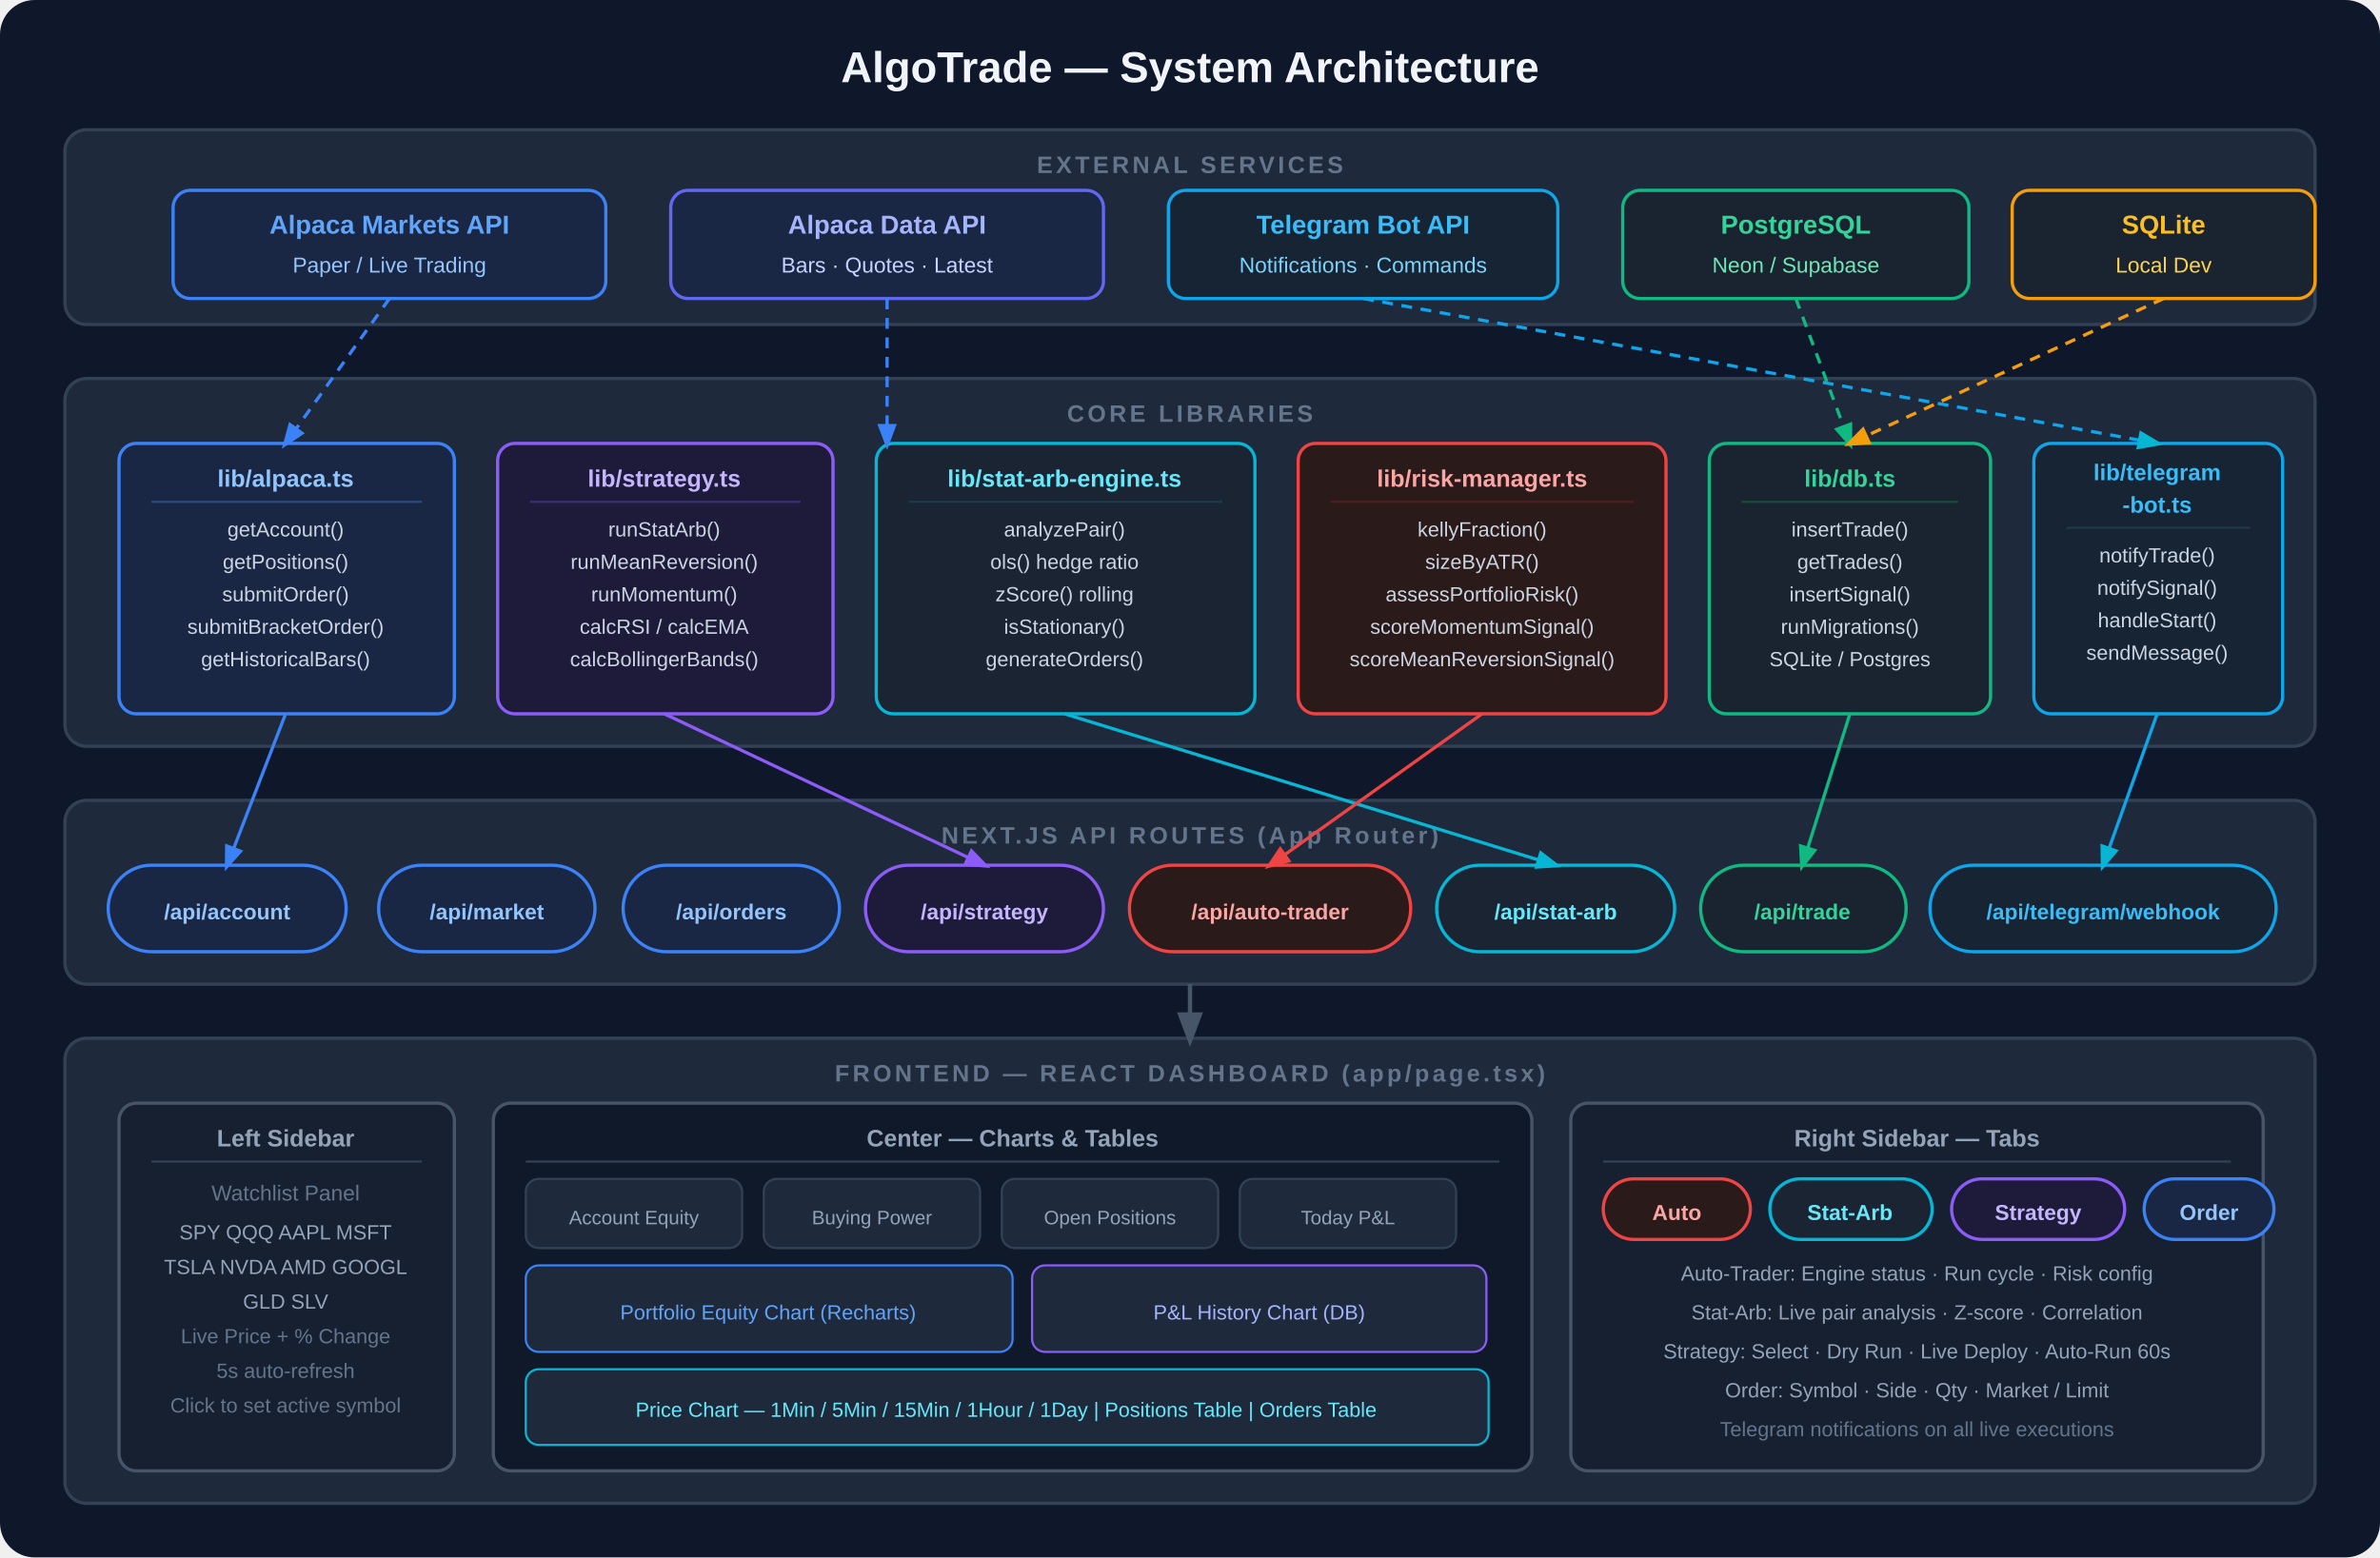
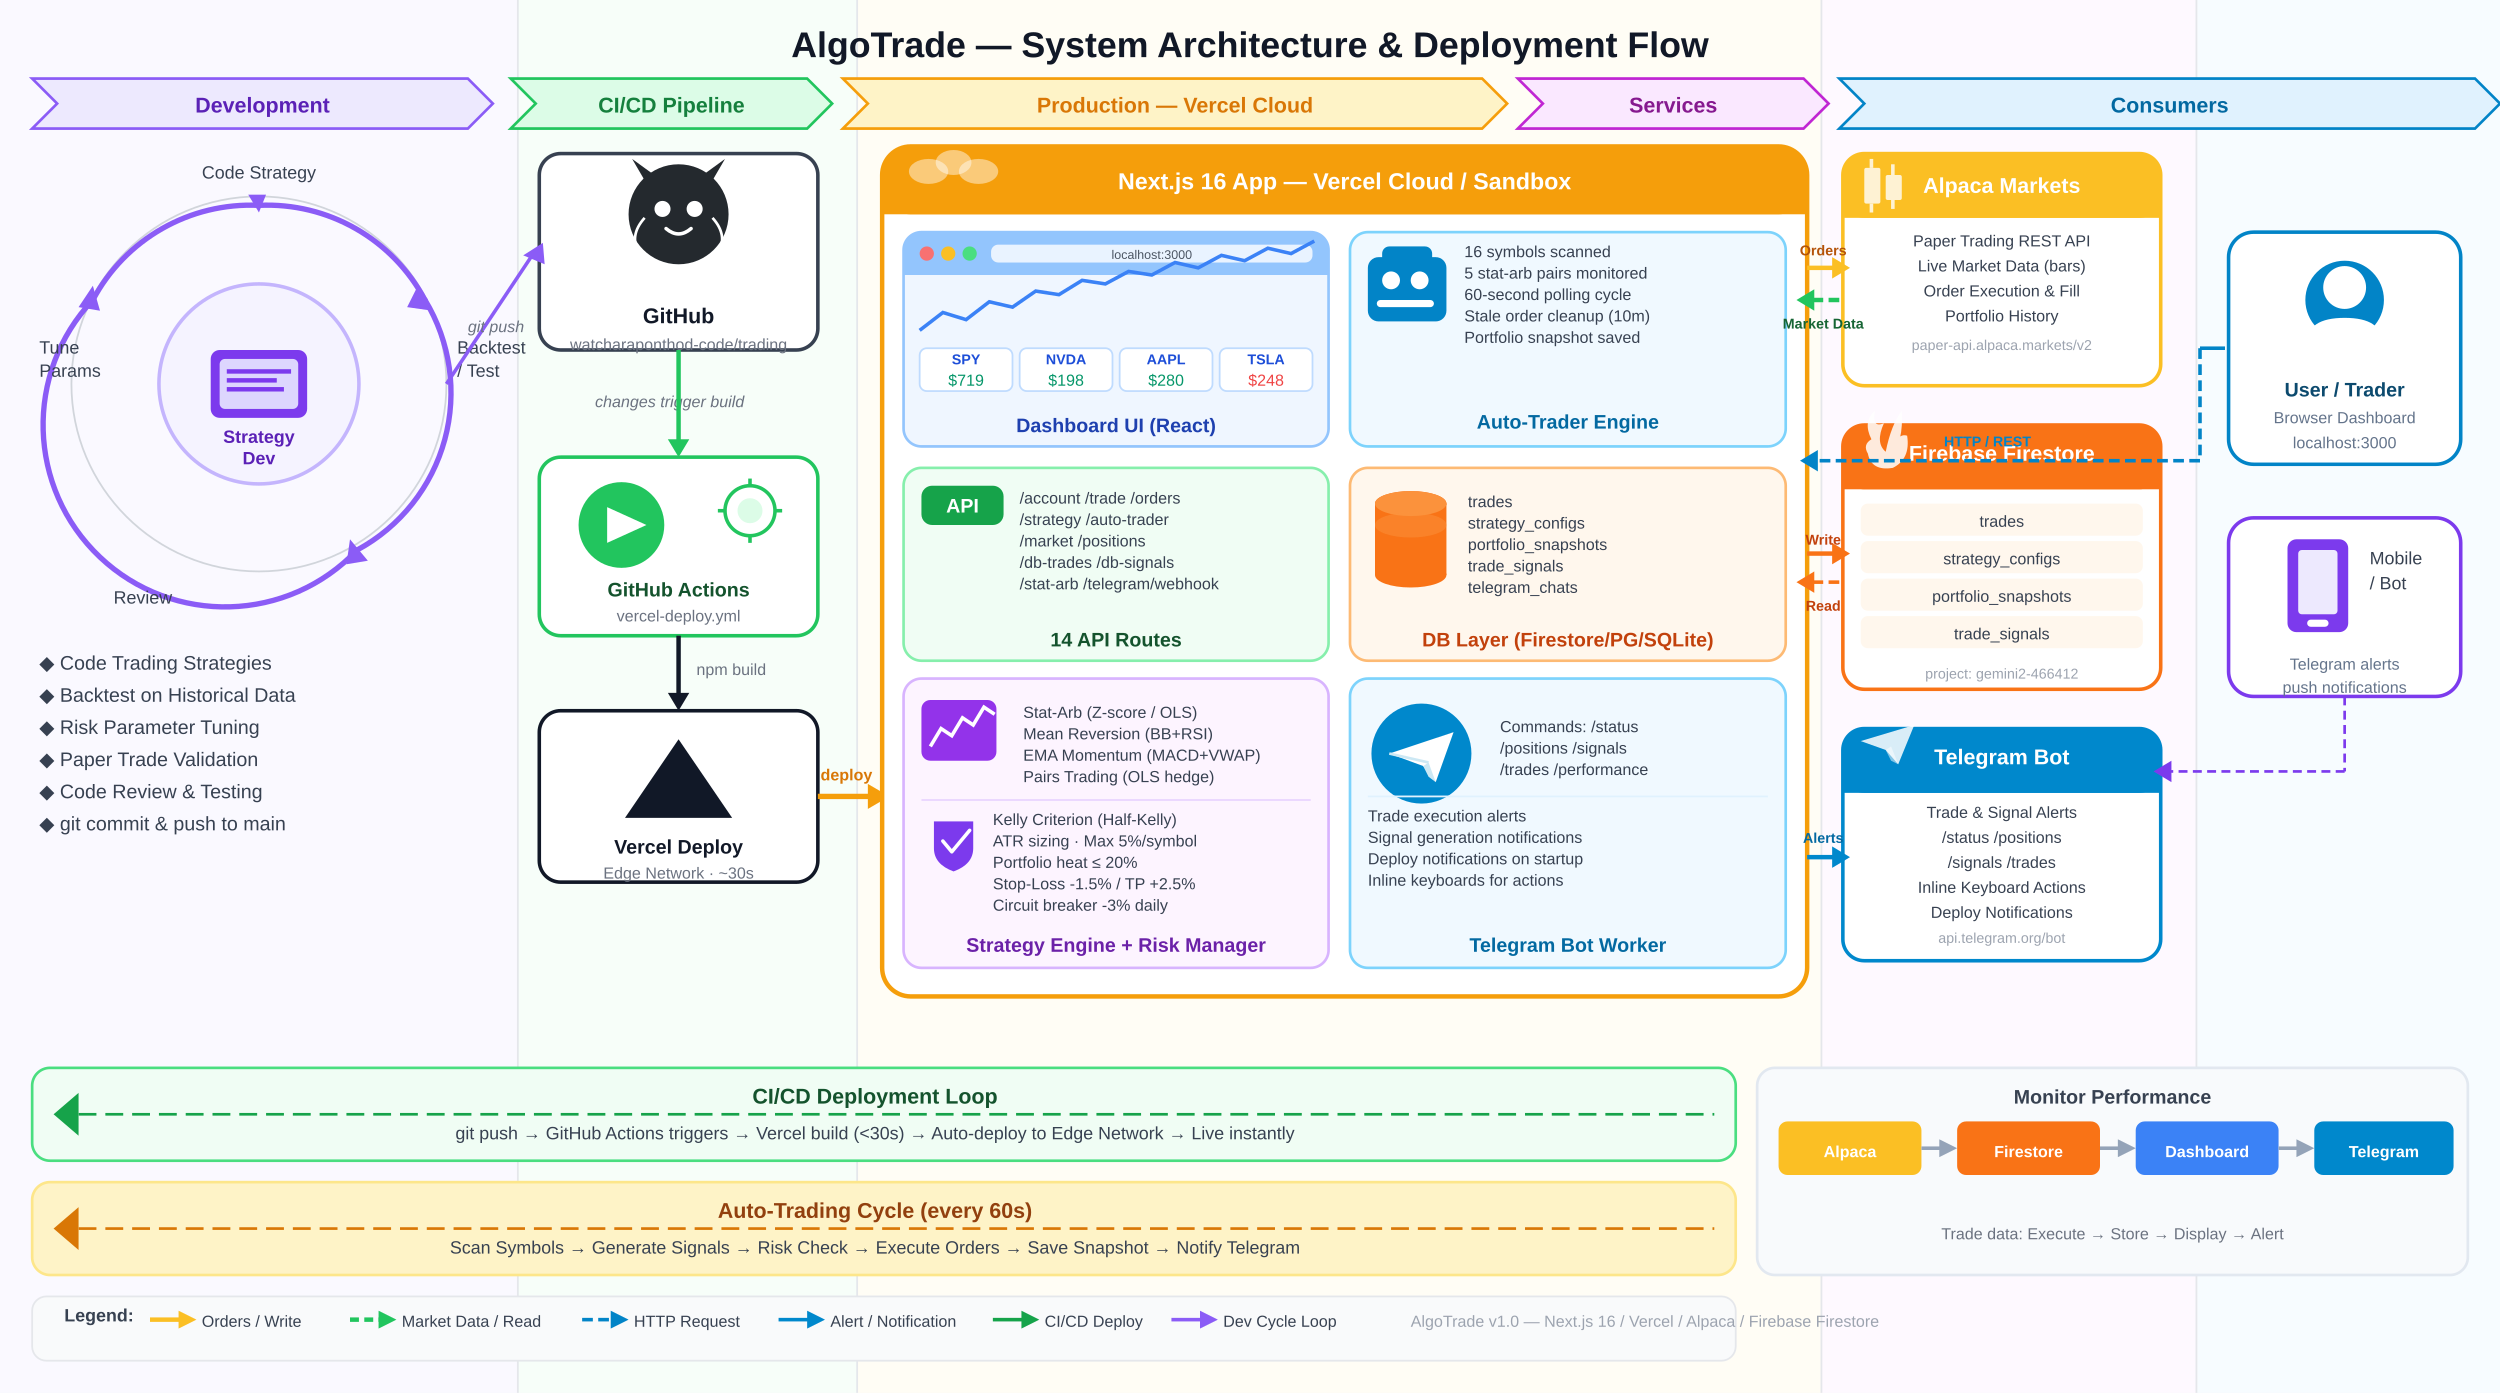
- <svg xmlns="http://www.w3.org/2000/svg" viewBox="0 0 1100 720" width="1100" height="720" font-family="'Segoe UI', Arial, sans-serif">
-   <rect width="1100" height="720" fill="#0f172a" rx="16" />
-   <text x="550" y="38" text-anchor="middle" font-size="20" font-weight="700" fill="#f1f5f9">AlgoTrade — System Architecture</text>
-   <rect x="30" y="60" width="1040" height="90" rx="10" fill="#1e293b" stroke="#334155" stroke-width="1.5" />
-   <text x="550" y="80" text-anchor="middle" font-size="11" fill="#64748b" font-weight="600" letter-spacing="1.5">EXTERNAL SERVICES</text>
-   <rect x="80" y="88" width="200" height="50" rx="8" fill="#1a2744" stroke="#3b82f6" stroke-width="1.5" />
-   <text x="180" y="108" text-anchor="middle" font-size="12" font-weight="700" fill="#60a5fa">Alpaca Markets API</text>
-   <text x="180" y="126" text-anchor="middle" font-size="10" fill="#93c5fd">Paper / Live Trading</text>
-   <rect x="310" y="88" width="200" height="50" rx="8" fill="#1a2744" stroke="#6366f1" stroke-width="1.5" />
-   <text x="410" y="108" text-anchor="middle" font-size="12" font-weight="700" fill="#a5b4fc">Alpaca Data API</text>
-   <text x="410" y="126" text-anchor="middle" font-size="10" fill="#c7d2fe">Bars · Quotes · Latest</text>
-   <rect x="540" y="88" width="180" height="50" rx="8" fill="#162434" stroke="#0ea5e9" stroke-width="1.5" />
-   <text x="630" y="108" text-anchor="middle" font-size="12" font-weight="700" fill="#38bdf8">Telegram Bot API</text>
-   <text x="630" y="126" text-anchor="middle" font-size="10" fill="#7dd3fc">Notifications · Commands</text>
-   <rect x="750" y="88" width="160" height="50" rx="8" fill="#1a2430" stroke="#10b981" stroke-width="1.5" />
-   <text x="830" y="108" text-anchor="middle" font-size="12" font-weight="700" fill="#34d399">PostgreSQL</text>
-   <text x="830" y="126" text-anchor="middle" font-size="10" fill="#6ee7b7">Neon / Supabase</text>
-   <rect x="930" y="88" width="140" height="50" rx="8" fill="#1a2430" stroke="#f59e0b" stroke-width="1.5" />
-   <text x="1000" y="108" text-anchor="middle" font-size="12" font-weight="700" fill="#fbbf24">SQLite</text>
-   <text x="1000" y="126" text-anchor="middle" font-size="10" fill="#fcd34d">Local Dev</text>
-   <rect x="30" y="175" width="1040" height="170" rx="10" fill="#1e293b" stroke="#334155" stroke-width="1.5" />
-   <text x="550" y="195" text-anchor="middle" font-size="11" fill="#64748b" font-weight="600" letter-spacing="1.5">CORE LIBRARIES</text>
-   <rect x="55" y="205" width="155" height="125" rx="8" fill="#1a2744" stroke="#3b82f6" stroke-width="1.5" />
-   <text x="132" y="225" text-anchor="middle" font-size="11" font-weight="700" fill="#93c5fd">lib/alpaca.ts</text>
-   <line x1="70" y1="232" x2="195" y2="232" stroke="#2d4a7a" stroke-width="1" />
-   <text x="132" y="248" text-anchor="middle" font-size="9.5" fill="#cbd5e1">getAccount()</text>
-   <text x="132" y="263" text-anchor="middle" font-size="9.5" fill="#cbd5e1">getPositions()</text>
-   <text x="132" y="278" text-anchor="middle" font-size="9.5" fill="#cbd5e1">submitOrder()</text>
-   <text x="132" y="293" text-anchor="middle" font-size="9.5" fill="#cbd5e1">submitBracketOrder()</text>
-   <text x="132" y="308" text-anchor="middle" font-size="9.5" fill="#cbd5e1">getHistoricalBars()</text>
-   <rect x="230" y="205" width="155" height="125" rx="8" fill="#1e1b3a" stroke="#8b5cf6" stroke-width="1.5" />
-   <text x="307" y="225" text-anchor="middle" font-size="11" font-weight="700" fill="#c4b5fd">lib/strategy.ts</text>
-   <line x1="245" y1="232" x2="370" y2="232" stroke="#3b2e6e" stroke-width="1" />
-   <text x="307" y="248" text-anchor="middle" font-size="9.5" fill="#cbd5e1">runStatArb()</text>
-   <text x="307" y="263" text-anchor="middle" font-size="9.5" fill="#cbd5e1">runMeanReversion()</text>
-   <text x="307" y="278" text-anchor="middle" font-size="9.5" fill="#cbd5e1">runMomentum()</text>
-   <text x="307" y="293" text-anchor="middle" font-size="9.5" fill="#cbd5e1">calcRSI / calcEMA</text>
-   <text x="307" y="308" text-anchor="middle" font-size="9.5" fill="#cbd5e1">calcBollingerBands()</text>
-   <rect x="405" y="205" width="175" height="125" rx="8" fill="#1a2433" stroke="#06b6d4" stroke-width="1.5" />
-   <text x="492" y="225" text-anchor="middle" font-size="11" font-weight="700" fill="#67e8f9">lib/stat-arb-engine.ts</text>
-   <line x1="420" y1="232" x2="565" y2="232" stroke="#1e3a4a" stroke-width="1" />
-   <text x="492" y="248" text-anchor="middle" font-size="9.5" fill="#cbd5e1">analyzePair()</text>
-   <text x="492" y="263" text-anchor="middle" font-size="9.5" fill="#cbd5e1">ols() hedge ratio</text>
-   <text x="492" y="278" text-anchor="middle" font-size="9.5" fill="#cbd5e1">zScore() rolling</text>
-   <text x="492" y="293" text-anchor="middle" font-size="9.5" fill="#cbd5e1">isStationary()</text>
-   <text x="492" y="308" text-anchor="middle" font-size="9.5" fill="#cbd5e1">generateOrders()</text>
-   <rect x="600" y="205" width="170" height="125" rx="8" fill="#2a1a1a" stroke="#ef4444" stroke-width="1.5" />
-   <text x="685" y="225" text-anchor="middle" font-size="11" font-weight="700" fill="#fca5a5">lib/risk-manager.ts</text>
-   <line x1="615" y1="232" x2="755" y2="232" stroke="#4a2020" stroke-width="1" />
-   <text x="685" y="248" text-anchor="middle" font-size="9.5" fill="#cbd5e1">kellyFraction()</text>
-   <text x="685" y="263" text-anchor="middle" font-size="9.5" fill="#cbd5e1">sizeByATR()</text>
-   <text x="685" y="278" text-anchor="middle" font-size="9.5" fill="#cbd5e1">assessPortfolioRisk()</text>
-   <text x="685" y="293" text-anchor="middle" font-size="9.5" fill="#cbd5e1">scoreMomentumSignal()</text>
-   <text x="685" y="308" text-anchor="middle" font-size="9.5" fill="#cbd5e1">scoreMeanReversionSignal()</text>
-   <rect x="790" y="205" width="130" height="125" rx="8" fill="#1a2430" stroke="#10b981" stroke-width="1.5" />
-   <text x="855" y="225" text-anchor="middle" font-size="11" font-weight="700" fill="#34d399">lib/db.ts</text>
-   <line x1="805" y1="232" x2="905" y2="232" stroke="#1a4a3a" stroke-width="1" />
-   <text x="855" y="248" text-anchor="middle" font-size="9.5" fill="#cbd5e1">insertTrade()</text>
-   <text x="855" y="263" text-anchor="middle" font-size="9.5" fill="#cbd5e1">getTrades()</text>
-   <text x="855" y="278" text-anchor="middle" font-size="9.5" fill="#cbd5e1">insertSignal()</text>
-   <text x="855" y="293" text-anchor="middle" font-size="9.5" fill="#cbd5e1">runMigrations()</text>
-   <text x="855" y="308" text-anchor="middle" font-size="9.5" fill="#cbd5e1">SQLite / Postgres</text>
-   <rect x="940" y="205" width="115" height="125" rx="8" fill="#162434" stroke="#0ea5e9" stroke-width="1.5" />
-   <text x="997" y="222" text-anchor="middle" font-size="10.5" font-weight="700" fill="#38bdf8">lib/telegram</text>
-   <text x="997" y="237" text-anchor="middle" font-size="10.5" font-weight="700" fill="#38bdf8">-bot.ts</text>
-   <line x1="955" y1="244" x2="1040" y2="244" stroke="#1e3a4a" stroke-width="1" />
-   <text x="997" y="260" text-anchor="middle" font-size="9.5" fill="#cbd5e1">notifyTrade()</text>
-   <text x="997" y="275" text-anchor="middle" font-size="9.5" fill="#cbd5e1">notifySignal()</text>
-   <text x="997" y="290" text-anchor="middle" font-size="9.5" fill="#cbd5e1">handleStart()</text>
-   <text x="997" y="305" text-anchor="middle" font-size="9.5" fill="#cbd5e1">sendMessage()</text>
-   <rect x="30" y="370" width="1040" height="85" rx="10" fill="#1e293b" stroke="#334155" stroke-width="1.5" />
-   <text x="550" y="390" text-anchor="middle" font-size="11" fill="#64748b" font-weight="600" letter-spacing="1.5">NEXT.JS API ROUTES (App Router)</text>
-   <rect x="50" y="400" width="110" height="40" rx="20" fill="#1a2744" stroke="#3b82f6" stroke-width="1.5" />
-   <text x="105" y="425" text-anchor="middle" font-size="10" fill="#93c5fd" font-weight="600">/api/account</text>
-   <rect x="175" y="400" width="100" height="40" rx="20" fill="#1a2744" stroke="#3b82f6" stroke-width="1.5" />
-   <text x="225" y="425" text-anchor="middle" font-size="10" fill="#93c5fd" font-weight="600">/api/market</text>
-   <rect x="288" y="400" width="100" height="40" rx="20" fill="#1a2744" stroke="#3b82f6" stroke-width="1.5" />
-   <text x="338" y="425" text-anchor="middle" font-size="10" fill="#93c5fd" font-weight="600">/api/orders</text>
-   <rect x="400" y="400" width="110" height="40" rx="20" fill="#1e1b3a" stroke="#8b5cf6" stroke-width="1.5" />
-   <text x="455" y="425" text-anchor="middle" font-size="10" fill="#c4b5fd" font-weight="600">/api/strategy</text>
-   <rect x="522" y="400" width="130" height="40" rx="20" fill="#2a1a1a" stroke="#ef4444" stroke-width="1.5" />
-   <text x="587" y="425" text-anchor="middle" font-size="10" fill="#fca5a5" font-weight="600">/api/auto-trader</text>
-   <rect x="664" y="400" width="110" height="40" rx="20" fill="#1a2433" stroke="#06b6d4" stroke-width="1.5" />
-   <text x="719" y="425" text-anchor="middle" font-size="10" fill="#67e8f9" font-weight="600">/api/stat-arb</text>
-   <rect x="786" y="400" width="95" height="40" rx="20" fill="#1a2430" stroke="#10b981" stroke-width="1.5" />
-   <text x="833" y="425" text-anchor="middle" font-size="10" fill="#34d399" font-weight="600">/api/trade</text>
-   <rect x="892" y="400" width="160" height="40" rx="20" fill="#162434" stroke="#0ea5e9" stroke-width="1.5" />
-   <text x="972" y="425" text-anchor="middle" font-size="10" fill="#38bdf8" font-weight="600">/api/telegram/webhook</text>
-   <rect x="30" y="480" width="1040" height="215" rx="10" fill="#1e293b" stroke="#334155" stroke-width="1.5" />
-   <text x="550" y="500" text-anchor="middle" font-size="11" fill="#64748b" font-weight="600" letter-spacing="1.5">FRONTEND — REACT DASHBOARD (app/page.tsx)</text>
-   <rect x="55" y="510" width="155" height="170" rx="8" fill="#162030" stroke="#475569" stroke-width="1.5" />
-   <text x="132" y="530" text-anchor="middle" font-size="11" font-weight="700" fill="#94a3b8">Left Sidebar</text>
-   <line x1="70" y1="537" x2="195" y2="537" stroke="#334155" stroke-width="1" />
-   <text x="132" y="555" text-anchor="middle" font-size="10" fill="#64748b">Watchlist Panel</text>
-   <text x="132" y="573" text-anchor="middle" font-size="9.5" fill="#94a3b8">SPY QQQ AAPL MSFT</text>
-   <text x="132" y="589" text-anchor="middle" font-size="9.5" fill="#94a3b8">TSLA NVDA AMD GOOGL</text>
-   <text x="132" y="605" text-anchor="middle" font-size="9.5" fill="#94a3b8">GLD SLV</text>
-   <text x="132" y="621" text-anchor="middle" font-size="9.5" fill="#64748b">Live Price + % Change</text>
-   <text x="132" y="637" text-anchor="middle" font-size="9.5" fill="#64748b">5s auto-refresh</text>
-   <text x="132" y="653" text-anchor="middle" font-size="9.5" fill="#64748b">Click to set active symbol</text>
-   <rect x="228" y="510" width="480" height="170" rx="8" fill="#0f1929" stroke="#475569" stroke-width="1.5" />
-   <text x="468" y="530" text-anchor="middle" font-size="11" font-weight="700" fill="#94a3b8">Center — Charts &amp; Tables</text>
-   <line x1="243" y1="537" x2="693" y2="537" stroke="#334155" stroke-width="1" />
-   <rect x="243" y="545" width="100" height="32" rx="6" fill="#1e293b" stroke="#334155" stroke-width="1" />
-   <text x="293" y="566" text-anchor="middle" font-size="9" fill="#94a3b8">Account Equity</text>
-   <rect x="353" y="545" width="100" height="32" rx="6" fill="#1e293b" stroke="#334155" stroke-width="1" />
-   <text x="403" y="566" text-anchor="middle" font-size="9" fill="#94a3b8">Buying Power</text>
-   <rect x="463" y="545" width="100" height="32" rx="6" fill="#1e293b" stroke="#334155" stroke-width="1" />
-   <text x="513" y="566" text-anchor="middle" font-size="9" fill="#94a3b8">Open Positions</text>
-   <rect x="573" y="545" width="100" height="32" rx="6" fill="#1e293b" stroke="#334155" stroke-width="1" />
-   <text x="623" y="566" text-anchor="middle" font-size="9" fill="#94a3b8">Today P&amp;L</text>
-   <rect x="243" y="585" width="225" height="40" rx="6" fill="#1e293b" stroke="#3b82f6" stroke-width="1" />
-   <text x="355" y="610" text-anchor="middle" font-size="9.5" fill="#60a5fa">Portfolio Equity Chart (Recharts)</text>
-   <rect x="477" y="585" width="210" height="40" rx="6" fill="#1e293b" stroke="#8b5cf6" stroke-width="1" />
-   <text x="582" y="610" text-anchor="middle" font-size="9.5" fill="#a5b4fc">P&amp;L History Chart (DB)</text>
-   <rect x="243" y="633" width="445" height="35" rx="6" fill="#1e293b" stroke="#06b6d4" stroke-width="1" />
-   <text x="465" y="655" text-anchor="middle" font-size="9.5" fill="#67e8f9">Price Chart — 1Min / 5Min / 15Min / 1Hour / 1Day | Positions Table | Orders Table</text>
-   <rect x="726" y="510" width="320" height="170" rx="8" fill="#162030" stroke="#475569" stroke-width="1.5" />
-   <text x="886" y="530" text-anchor="middle" font-size="11" font-weight="700" fill="#94a3b8">Right Sidebar — Tabs</text>
-   <line x1="741" y1="537" x2="1031" y2="537" stroke="#334155" stroke-width="1" />
-   <rect x="741" y="545" width="68" height="28" rx="14" fill="#2a1a1a" stroke="#ef4444" stroke-width="1.5" />
-   <text x="775" y="564" text-anchor="middle" font-size="10" fill="#fca5a5" font-weight="600">Auto</text>
-   <rect x="818" y="545" width="75" height="28" rx="14" fill="#1a2433" stroke="#06b6d4" stroke-width="1.5" />
-   <text x="855" y="564" text-anchor="middle" font-size="10" fill="#67e8f9" font-weight="600">Stat-Arb</text>
-   <rect x="902" y="545" width="80" height="28" rx="14" fill="#1e1b3a" stroke="#8b5cf6" stroke-width="1.5" />
-   <text x="942" y="564" text-anchor="middle" font-size="10" fill="#c4b5fd" font-weight="600">Strategy</text>
-   <rect x="991" y="545" width="60" height="28" rx="14" fill="#1a2744" stroke="#3b82f6" stroke-width="1.5" />
-   <text x="1021" y="564" text-anchor="middle" font-size="10" fill="#93c5fd" font-weight="600">Order</text>
-   <text x="886" y="592" text-anchor="middle" font-size="9.5" fill="#94a3b8">Auto-Trader: Engine status · Run cycle · Risk config</text>
-   <text x="886" y="610" text-anchor="middle" font-size="9.5" fill="#94a3b8">Stat-Arb: Live pair analysis · Z-score · Correlation</text>
-   <text x="886" y="628" text-anchor="middle" font-size="9.5" fill="#94a3b8">Strategy: Select · Dry Run · Live Deploy · Auto-Run 60s</text>
-   <text x="886" y="646" text-anchor="middle" font-size="9.5" fill="#94a3b8">Order: Symbol · Side · Qty · Market / Limit</text>
-   <text x="886" y="664" text-anchor="middle" font-size="9.5" fill="#64748b">Telegram notifications on all live executions</text>
-   <line x1="180" y1="138" x2="132" y2="205" stroke="#3b82f6" stroke-width="1.5" stroke-dasharray="5,4" marker-end="url(#arr-blue)" />
-   <line x1="410" y1="138" x2="410" y2="205" stroke="#3b82f6" stroke-width="1.5" stroke-dasharray="5,4" marker-end="url(#arr-blue)" />
-   <line x1="630" y1="138" x2="997" y2="205" stroke="#0ea5e9" stroke-width="1.5" stroke-dasharray="5,4" marker-end="url(#arr-cyan)" />
-   <line x1="830" y1="138" x2="855" y2="205" stroke="#10b981" stroke-width="1.5" stroke-dasharray="5,4" marker-end="url(#arr-green)" />
-   <line x1="1000" y1="138" x2="855" y2="205" stroke="#f59e0b" stroke-width="1.5" stroke-dasharray="5,4" marker-end="url(#arr-amber)" />
-   <line x1="132" y1="330" x2="105" y2="400" stroke="#3b82f6" stroke-width="1.5" marker-end="url(#arr-blue)" />
-   <line x1="307" y1="330" x2="455" y2="400" stroke="#8b5cf6" stroke-width="1.5" marker-end="url(#arr-violet)" />
-   <line x1="492" y1="330" x2="719" y2="400" stroke="#06b6d4" stroke-width="1.5" marker-end="url(#arr-cyan)" />
-   <line x1="685" y1="330" x2="587" y2="400" stroke="#ef4444" stroke-width="1.5" marker-end="url(#arr-red)" />
-   <line x1="855" y1="330" x2="833" y2="400" stroke="#10b981" stroke-width="1.5" marker-end="url(#arr-green)" />
-   <line x1="997" y1="330" x2="972" y2="400" stroke="#0ea5e9" stroke-width="1.5" marker-end="url(#arr-cyan)" />
-   <line x1="550" y1="455" x2="550" y2="480" stroke="#475569" stroke-width="2" marker-end="url(#arr-gray)" />
-   <defs>
-     <marker id="arr-blue" markerWidth="8" markerHeight="8" refX="6" refY="3" orient="auto">
-       <path d="M0,0 L0,6 L8,3 z" fill="#3b82f6" />
-     </marker>
-     <marker id="arr-violet" markerWidth="8" markerHeight="8" refX="6" refY="3" orient="auto">
-       <path d="M0,0 L0,6 L8,3 z" fill="#8b5cf6" />
-     </marker>
-     <marker id="arr-cyan" markerWidth="8" markerHeight="8" refX="6" refY="3" orient="auto">
-       <path d="M0,0 L0,6 L8,3 z" fill="#06b6d4" />
-     </marker>
-     <marker id="arr-red" markerWidth="8" markerHeight="8" refX="6" refY="3" orient="auto">
-       <path d="M0,0 L0,6 L8,3 z" fill="#ef4444" />
-     </marker>
-     <marker id="arr-green" markerWidth="8" markerHeight="8" refX="6" refY="3" orient="auto">
-       <path d="M0,0 L0,6 L8,3 z" fill="#10b981" />
-     </marker>
-     <marker id="arr-amber" markerWidth="8" markerHeight="8" refX="6" refY="3" orient="auto">
-       <path d="M0,0 L0,6 L8,3 z" fill="#f59e0b" />
-     </marker>
-     <marker id="arr-gray" markerWidth="8" markerHeight="8" refX="6" refY="3" orient="auto">
-       <path d="M0,0 L0,6 L8,3 z" fill="#475569" />
-     </marker>
-   </defs>
+ <svg xmlns="http://www.w3.org/2000/svg" viewBox="0 0 1400 780" width="1400" height="780" font-family="'Segoe UI',Arial,sans-serif">
+   <rect width="1400" height="780" fill="#ffffff" />
+   <rect x="0" y="0" width="290" height="780" fill="#f5f3ff" opacity="0.5" />
+   <rect x="290" y="0" width="190" height="780" fill="#f0fdf4" opacity="0.5" />
+   <rect x="480" y="0" width="540" height="780" fill="#fffbeb" opacity="0.5" />
+   <rect x="1020" y="0" width="210" height="780" fill="#fdf4ff" opacity="0.5" />
+   <rect x="1230" y="0" width="170" height="780" fill="#f0f9ff" opacity="0.5" />
+   <line x1="290" y1="0" x2="290" y2="780" stroke="#e5e7eb" stroke-width="1" />
+   <line x1="480" y1="0" x2="480" y2="780" stroke="#e5e7eb" stroke-width="1" />
+   <line x1="1020" y1="0" x2="1020" y2="780" stroke="#e5e7eb" stroke-width="1" />
+   <line x1="1230" y1="0" x2="1230" y2="780" stroke="#e5e7eb" stroke-width="1" />
+   <text x="700" y="32" text-anchor="middle" font-size="20" font-weight="700" fill="#111827">AlgoTrade — System Architecture &amp; Deployment Flow</text>
+   <polygon points="18,44 262,44 276,58 262,72 18,72 32,58" fill="#ede9fe" stroke="#8b5cf6" stroke-width="1.5" />
+   <text x="147" y="63" text-anchor="middle" font-size="12" font-weight="700" fill="#5b21b6">Development</text>
+   <polygon points="286,44 452,44 466,58 452,72 286,72 300,58" fill="#dcfce7" stroke="#22c55e" stroke-width="1.5" />
+   <text x="376" y="63" text-anchor="middle" font-size="12" font-weight="700" fill="#15803d">CI/CD Pipeline</text>
+   <polygon points="472,44 830,44 844,58 830,72 472,72 486,58" fill="#fef3c7" stroke="#f59e0b" stroke-width="1.5" />
+   <text x="658" y="63" text-anchor="middle" font-size="12" font-weight="700" fill="#d97706">Production — Vercel Cloud</text>
+   <polygon points="850,44 1010,44 1024,58 1010,72 850,72 864,58" fill="#fae8ff" stroke="#c026d3" stroke-width="1.5" />
+   <text x="937" y="63" text-anchor="middle" font-size="12" font-weight="700" fill="#86198f">Services</text>
+   <polygon points="1030,44 1386,44 1400,58 1386,72 1030,72 1044,58" fill="#e0f2fe" stroke="#0284c7" stroke-width="1.5" />
+   <text x="1215" y="63" text-anchor="middle" font-size="12" font-weight="700" fill="#0369a1">Consumers</text>
+   <circle cx="145" cy="215" r="105" fill="none" stroke="#d1d5db" stroke-width="1" />
+   <path d="M145,115 A100,100 0 0,1 238,168" fill="none" stroke="#8b5cf6" stroke-width="3" stroke-linecap="round" />
+   <polygon points="234,160 242,174 228,172" fill="#8b5cf6" />
+   <path d="M238,168 A100,100 0 0,1 200,308" fill="none" stroke="#8b5cf6" stroke-width="3" stroke-linecap="round" />
+   <polygon points="196,302 206,314 194,316" fill="#8b5cf6" />
+   <path d="M200,308 A100,100 0 0,1 52,168" fill="none" stroke="#8b5cf6" stroke-width="3" stroke-linecap="round" />
+   <polygon points="56,174 44,172 52,160" fill="#8b5cf6" />
+   <path d="M52,168 A100,100 0 0,1 145,115" fill="none" stroke="#8b5cf6" stroke-width="3" stroke-linecap="round" />
+   <polygon points="139,109 149,109 145,119" fill="#8b5cf6" />
+   <circle cx="145" cy="215" r="56" fill="#f5f3ff" stroke="#c4b5fd" stroke-width="2" />
+   <rect x="118" y="196" width="54" height="38" rx="5" fill="#7c3aed" />
+   <rect x="123" y="201" width="44" height="28" rx="3" fill="#ddd6fe" />
+   <line x1="127" y1="208" x2="163" y2="208" stroke="#7c3aed" stroke-width="2.5" />
+   <line x1="127" y1="213" x2="155" y2="213" stroke="#7c3aed" stroke-width="2.5" />
+   <line x1="127" y1="218" x2="159" y2="218" stroke="#7c3aed" stroke-width="2.5" />
+   <text x="145" y="248" text-anchor="middle" font-size="10" font-weight="700" fill="#5b21b6">Strategy</text>
+   <text x="145" y="260" text-anchor="middle" font-size="10" font-weight="700" fill="#5b21b6">Dev</text>
+   <text x="145" y="100" text-anchor="middle" font-size="10" fill="#374151">Code Strategy</text>
+   <text x="256" y="198" text-anchor="start" font-size="10" fill="#374151">Backtest</text>
+   <text x="256" y="211" text-anchor="start" font-size="10" fill="#374151">/ Test</text>
+   <text x="80" y="338" text-anchor="middle" font-size="10" fill="#374151">Review</text>
+   <text x="22" y="198" text-anchor="start" font-size="10" fill="#374151">Tune</text>
+   <text x="22" y="211" text-anchor="start" font-size="10" fill="#374151">Params</text>
+   <text x="22" y="375" font-size="11" fill="#374151">◆ Code Trading Strategies</text>
+   <text x="22" y="393" font-size="11" fill="#374151">◆ Backtest on Historical Data</text>
+   <text x="22" y="411" font-size="11" fill="#374151">◆ Risk Parameter Tuning</text>
+   <text x="22" y="429" font-size="11" fill="#374151">◆ Paper Trade Validation</text>
+   <text x="22" y="447" font-size="11" fill="#374151">◆ Code Review &amp; Testing</text>
+   <text x="22" y="465" font-size="11" fill="#374151">◆ git commit &amp; push to main</text>
+   <rect x="302" y="86" width="156" height="110" rx="12" fill="white" stroke="#374151" stroke-width="2" />
+   <circle cx="380" cy="120" r="28" fill="#24292e" />
+   <polygon points="361,101 354,89 365,97" fill="#24292e" />
+   <polygon points="399,101 406,89 395,97" fill="#24292e" />
+   <circle cx="371" cy="117" r="4.5" fill="white" />
+   <circle cx="389" cy="117" r="4.5" fill="white" />
+   <path d="M373,128 Q380,134 387,128" stroke="white" stroke-width="2" fill="none" stroke-linecap="round" />
+   <path d="M361,122 Q352,132 358,142" stroke="white" stroke-width="1.5" fill="none" />
+   <path d="M399,122 Q408,132 402,142" stroke="white" stroke-width="1.5" fill="none" />
+   <text x="380" y="181" text-anchor="middle" font-size="12" font-weight="700" fill="#111827">GitHub</text>
+   <text x="380" y="196" text-anchor="middle" font-size="9" fill="#6b7280">watcharaponthod-code/trading</text>
+   <line x1="250" y1="215" x2="300" y2="140" stroke="#8b5cf6" stroke-width="2" />
+   <polygon points="293,143 304,136 305,148" fill="#8b5cf6" />
+   <text x="262" y="186" font-size="9" fill="#6b7280" font-style="italic">git push</text>
+   <text x="375" y="228" text-anchor="middle" font-size="9" fill="#6b7280" font-style="italic">changes trigger build</text>
+   <line x1="380" y1="196" x2="380" y2="250" stroke="#22c55e" stroke-width="2.5" />
+   <polygon points="374,246 386,246 380,256" fill="#22c55e" />
+   <rect x="302" y="256" width="156" height="100" rx="12" fill="white" stroke="#22c55e" stroke-width="2" />
+   <circle cx="348" cy="294" r="24" fill="#22c55e" />
+   <polygon points="340,284 340,304 362,294" fill="white" />
+   <circle cx="420" cy="286" r="14" fill="none" stroke="#22c55e" stroke-width="2" />
+   <circle cx="420" cy="286" r="7" fill="#dcfce7" />
+   <line x1="420" y1="272" x2="420" y2="268" stroke="#22c55e" stroke-width="2" />
+   <line x1="420" y1="300" x2="420" y2="304" stroke="#22c55e" stroke-width="2" />
+   <line x1="406" y1="286" x2="402" y2="286" stroke="#22c55e" stroke-width="2" />
+   <line x1="434" y1="286" x2="438" y2="286" stroke="#22c55e" stroke-width="2" />
+   <text x="380" y="334" text-anchor="middle" font-size="11" font-weight="700" fill="#14532d">GitHub Actions</text>
+   <text x="380" y="348" text-anchor="middle" font-size="9" fill="#6b7280">vercel-deploy.yml</text>
+   <line x1="380" y1="356" x2="380" y2="392" stroke="#111827" stroke-width="2.5" />
+   <polygon points="374,388 386,388 380,398" fill="#111827" />
+   <text x="390" y="378" font-size="9" fill="#6b7280">npm build</text>
+   <rect x="302" y="398" width="156" height="96" rx="12" fill="white" stroke="#111827" stroke-width="2" />
+   <polygon points="380,414 350,458 410,458" fill="#111827" />
+   <text x="380" y="478" text-anchor="middle" font-size="11" font-weight="700" fill="#111827">Vercel Deploy</text>
+   <text x="380" y="492" text-anchor="middle" font-size="9" fill="#6b7280">Edge Network · ~30s</text>
+   <line x1="458" y1="446" x2="490" y2="446" stroke="#f59e0b" stroke-width="3" />
+   <polygon points="486,439 498,446 486,453" fill="#f59e0b" />
+   <text x="474" y="437" text-anchor="middle" font-size="9" fill="#d97706" font-weight="600">deploy</text>
+   <rect x="494" y="82" width="518" height="476" rx="16" fill="white" stroke="#f59e0b" stroke-width="2.5" />
+   <rect x="494" y="82" width="518" height="38" rx="16" fill="#f59e0b" />
+   <rect x="494" y="102" width="518" height="18" fill="#f59e0b" />
+   <ellipse cx="520" cy="96" rx="11" ry="7" fill="rgba(255,255,255,0.45)" />
+   <ellipse cx="534" cy="91" rx="10" ry="7" fill="rgba(255,255,255,0.45)" />
+   <ellipse cx="548" cy="96" rx="11" ry="7" fill="rgba(255,255,255,0.45)" />
+   <text x="753" y="106" text-anchor="middle" font-size="13" font-weight="700" fill="white">Next.js 16 App — Vercel Cloud / Sandbox</text>
+   <rect x="506" y="130" width="238" height="120" rx="10" fill="#eff6ff" stroke="#93c5fd" stroke-width="1.5" />
+   <rect x="506" y="130" width="238" height="24" rx="10" fill="#93c5fd" />
+   <rect x="506" y="144" width="238" height="10" fill="#93c5fd" />
+   <circle cx="519" cy="142" r="4" fill="#f87171" />
+   <circle cx="531" cy="142" r="4" fill="#fbbf24" />
+   <circle cx="543" cy="142" r="4" fill="#4ade80" />
+   <rect x="555" y="137" width="180" height="10" rx="4" fill="white" opacity="0.8" />
+   <text x="645" y="145" text-anchor="middle" font-size="7" fill="#4b5563">localhost:3000</text>
+   <polyline points="515,185 528,175 541,179 554,169 567,172 580,163 593,165 606,157 619,159 632,152 645,154 658,147 671,150 684,143 697,146 710,139 723,142 736,135" stroke="#3b82f6" stroke-width="2" fill="none" />
+   <rect x="515" y="195" width="52" height="24" rx="4" fill="white" stroke="#bfdbfe" stroke-width="1" />
+   <text x="541" y="204" text-anchor="middle" font-size="8" fill="#1d4ed8" font-weight="700">SPY</text>
+   <text x="541" y="216" text-anchor="middle" font-size="9" fill="#059669">$719</text>
+   <rect x="571" y="195" width="52" height="24" rx="4" fill="white" stroke="#bfdbfe" stroke-width="1" />
+   <text x="597" y="204" text-anchor="middle" font-size="8" fill="#1d4ed8" font-weight="700">NVDA</text>
+   <text x="597" y="216" text-anchor="middle" font-size="9" fill="#059669">$198</text>
+   <rect x="627" y="195" width="52" height="24" rx="4" fill="white" stroke="#bfdbfe" stroke-width="1" />
+   <text x="653" y="204" text-anchor="middle" font-size="8" fill="#1d4ed8" font-weight="700">AAPL</text>
+   <text x="653" y="216" text-anchor="middle" font-size="9" fill="#059669">$280</text>
+   <rect x="683" y="195" width="52" height="24" rx="4" fill="white" stroke="#bfdbfe" stroke-width="1" />
+   <text x="709" y="204" text-anchor="middle" font-size="8" fill="#1d4ed8" font-weight="700">TSLA</text>
+   <text x="709" y="216" text-anchor="middle" font-size="9" fill="#ef4444">$248</text>
+   <text x="625" y="242" text-anchor="middle" font-size="11" font-weight="700" fill="#1e40af">Dashboard UI (React)</text>
+   <rect x="506" y="262" width="238" height="108" rx="10" fill="#f0fdf4" stroke="#86efac" stroke-width="1.5" />
+   <rect x="516" y="272" width="46" height="22" rx="6" fill="#16a34a" />
+   <text x="539" y="287" text-anchor="middle" font-size="11" font-weight="700" fill="white">API</text>
+   <text x="571" y="282" font-size="9" fill="#374151">/account   /trade   /orders</text>
+   <text x="571" y="294" font-size="9" fill="#374151">/strategy  /auto-trader</text>
+   <text x="571" y="306" font-size="9" fill="#374151">/market   /positions</text>
+   <text x="571" y="318" font-size="9" fill="#374151">/db-trades  /db-signals</text>
+   <text x="571" y="330" font-size="9" fill="#374151">/stat-arb  /telegram/webhook</text>
+   <text x="625" y="362" text-anchor="middle" font-size="11" font-weight="700" fill="#14532d">14 API Routes</text>
+   <rect x="506" y="380" width="238" height="162" rx="10" fill="#fdf4ff" stroke="#d8b4fe" stroke-width="1.5" />
+   <rect x="516" y="392" width="42" height="34" rx="5" fill="#9333ea" />
+   <polyline points="521,418 527,408 533,412 539,402 545,406 551,396 557,400" stroke="white" stroke-width="2" fill="none" />
+   <text x="573" y="402" font-size="9" fill="#374151">Stat-Arb (Z-score / OLS)</text>
+   <text x="573" y="414" font-size="9" fill="#374151">Mean Reversion (BB+RSI)</text>
+   <text x="573" y="426" font-size="9" fill="#374151">EMA Momentum (MACD+VWAP)</text>
+   <text x="573" y="438" font-size="9" fill="#374151">Pairs Trading (OLS hedge)</text>
+   <line x1="516" y1="448" x2="734" y2="448" stroke="#e9d5ff" stroke-width="1" />
+   <path d="M523,460 L523,475 Q523,484 534,488 Q545,484 545,475 L545,460 Z" fill="#7c3aed" />
+   <path d="M528,471 L533,477 L543,465" stroke="white" stroke-width="2" fill="none" stroke-linecap="round" stroke-linejoin="round" />
+   <text x="556" y="462" font-size="9" fill="#374151">Kelly Criterion (Half-Kelly)</text>
+   <text x="556" y="474" font-size="9" fill="#374151">ATR sizing · Max 5%/symbol</text>
+   <text x="556" y="486" font-size="9" fill="#374151">Portfolio heat ≤ 20%</text>
+   <text x="556" y="498" font-size="9" fill="#374151">Stop-Loss -1.5% / TP +2.5%</text>
+   <text x="556" y="510" font-size="9" fill="#374151">Circuit breaker -3% daily</text>
+   <text x="625" y="533" text-anchor="middle" font-size="11" font-weight="700" fill="#6b21a8">Strategy Engine + Risk Manager</text>
+   <rect x="756" y="130" width="244" height="120" rx="10" fill="#f0f9ff" stroke="#7dd3fc" stroke-width="1.5" />
+   <rect x="766" y="144" width="44" height="36" rx="6" fill="#0284c7" />
+   <rect x="774" y="138" width="28" height="10" rx="4" fill="#0284c7" />
+   <circle cx="779" cy="157" r="5" fill="white" />
+   <circle cx="795" cy="157" r="5" fill="white" />
+   <rect x="771" y="168" width="32" height="4" rx="2" fill="white" />
+   <text x="820" y="144" font-size="9" fill="#374151">16 symbols scanned</text>
+   <text x="820" y="156" font-size="9" fill="#374151">5 stat-arb pairs monitored</text>
+   <text x="820" y="168" font-size="9" fill="#374151">60-second polling cycle</text>
+   <text x="820" y="180" font-size="9" fill="#374151">Stale order cleanup (10m)</text>
+   <text x="820" y="192" font-size="9" fill="#374151">Portfolio snapshot saved</text>
+   <text x="878" y="240" text-anchor="middle" font-size="11" font-weight="700" fill="#0369a1">Auto-Trader Engine</text>
+   <rect x="756" y="262" width="244" height="108" rx="10" fill="#fff7ed" stroke="#fdba74" stroke-width="1.5" />
+   <ellipse cx="790" cy="282" rx="20" ry="7" fill="#f97316" />
+   <rect x="770" y="282" width="40" height="40" fill="#f97316" />
+   <ellipse cx="790" cy="282" rx="20" ry="7" fill="#fb923c" />
+   <ellipse cx="790" cy="294" rx="20" ry="7" fill="#fb923c" opacity="0.5" />
+   <ellipse cx="790" cy="322" rx="20" ry="7" fill="#f97316" />
+   <text x="822" y="284" font-size="9" fill="#374151">trades</text>
+   <text x="822" y="296" font-size="9" fill="#374151">strategy_configs</text>
+   <text x="822" y="308" font-size="9" fill="#374151">portfolio_snapshots</text>
+   <text x="822" y="320" font-size="9" fill="#374151">trade_signals</text>
+   <text x="822" y="332" font-size="9" fill="#374151">telegram_chats</text>
+   <text x="878" y="362" text-anchor="middle" font-size="11" font-weight="700" fill="#c2410c">DB Layer (Firestore/PG/SQLite)</text>
+   <rect x="756" y="380" width="244" height="162" rx="10" fill="#f0f9ff" stroke="#7dd3fc" stroke-width="1.5" />
+   <circle cx="796" cy="422" r="28" fill="#0088cc" />
+   <path d="M778,422 L814,410 L804,438 L797,429 Z" fill="white" />
+   <path d="M797,429 L800,435 L804,438 L800,427Z" fill="#cce8f4" />
+   <line x1="778" y1="422" x2="800" y2="427" stroke="#cce8f4" stroke-width="1.5" />
+   <text x="840" y="410" font-size="9" fill="#374151">Commands: /status</text>
+   <text x="840" y="422" font-size="9" fill="#374151">/positions  /signals</text>
+   <text x="840" y="434" font-size="9" fill="#374151">/trades  /performance</text>
+   <line x1="766" y1="446" x2="990" y2="446" stroke="#e0f2fe" stroke-width="1" />
+   <text x="766" y="460" font-size="9" fill="#374151">Trade execution alerts</text>
+   <text x="766" y="472" font-size="9" fill="#374151">Signal generation notifications</text>
+   <text x="766" y="484" font-size="9" fill="#374151">Deploy notifications on startup</text>
+   <text x="766" y="496" font-size="9" fill="#374151">Inline keyboards for actions</text>
+   <text x="878" y="533" text-anchor="middle" font-size="11" font-weight="700" fill="#0369a1">Telegram Bot Worker</text>
+   <rect x="1032" y="86" width="178" height="130" rx="12" fill="white" stroke="#fbbf24" stroke-width="2" />
+   <rect x="1032" y="86" width="178" height="36" rx="12" fill="#fbbf24" />
+   <rect x="1032" y="106" width="178" height="16" fill="#fbbf24" />
+   <rect x="1044" y="94" width="9" height="20" rx="1" fill="rgba(255,255,255,0.8)" />
+   <line x1="1048" y1="89" x2="1048" y2="94" stroke="rgba(255,255,255,0.8)" stroke-width="2" />
+   <line x1="1048" y1="114" x2="1048" y2="119" stroke="rgba(255,255,255,0.8)" stroke-width="2" />
+   <rect x="1056" y="98" width="9" height="14" rx="1" fill="rgba(255,255,255,0.8)" />
+   <line x1="1060" y1="92" x2="1060" y2="98" stroke="rgba(255,255,255,0.8)" stroke-width="2" />
+   <line x1="1060" y1="112" x2="1060" y2="117" stroke="rgba(255,255,255,0.8)" stroke-width="2" />
+   <text x="1121" y="108" text-anchor="middle" font-size="12" font-weight="700" fill="white">Alpaca Markets</text>
+   <text x="1121" y="138" text-anchor="middle" font-size="9" fill="#374151">Paper Trading REST API</text>
+   <text x="1121" y="152" text-anchor="middle" font-size="9" fill="#374151">Live Market Data (bars)</text>
+   <text x="1121" y="166" text-anchor="middle" font-size="9" fill="#374151">Order Execution &amp; Fill</text>
+   <text x="1121" y="180" text-anchor="middle" font-size="9" fill="#374151">Portfolio History</text>
+   <text x="1121" y="196" text-anchor="middle" font-size="8" fill="#9ca3af">paper-api.alpaca.markets/v2</text>
+   <rect x="1032" y="238" width="178" height="148" rx="12" fill="white" stroke="#f97316" stroke-width="2" />
+   <rect x="1032" y="238" width="178" height="36" rx="12" fill="#f97316" />
+   <rect x="1032" y="258" width="178" height="16" fill="#f97316" />
+   <path d="M1048,246 Q1043,236 1050,230 Q1048,240 1055,237 Q1050,248 1056,253 Q1059,238 1065,230 Q1066,248 1059,255 Q1062,242 1068,244 Q1070,257 1060,262 Q1048,264 1046,254 Q1043,249 1048,246Z" fill="rgba(255,255,255,0.85)" />
+   <text x="1121" y="258" text-anchor="middle" font-size="12" font-weight="700" fill="white">Firebase Firestore</text>
+   <rect x="1042" y="282" width="158" height="18" rx="4" fill="#fff7ed" />
+   <text x="1121" y="295" text-anchor="middle" font-size="9" fill="#374151">trades</text>
+   <rect x="1042" y="303" width="158" height="18" rx="4" fill="#fff7ed" />
+   <text x="1121" y="316" text-anchor="middle" font-size="9" fill="#374151">strategy_configs</text>
+   <rect x="1042" y="324" width="158" height="18" rx="4" fill="#fff7ed" />
+   <text x="1121" y="337" text-anchor="middle" font-size="9" fill="#374151">portfolio_snapshots</text>
+   <rect x="1042" y="345" width="158" height="18" rx="4" fill="#fff7ed" />
+   <text x="1121" y="358" text-anchor="middle" font-size="9" fill="#374151">trade_signals</text>
+   <text x="1121" y="380" text-anchor="middle" font-size="8" fill="#9ca3af">project: gemini2-466412</text>
+   <rect x="1032" y="408" width="178" height="130" rx="12" fill="white" stroke="#0088cc" stroke-width="2" />
+   <rect x="1032" y="408" width="178" height="36" rx="12" fill="#0088cc" />
+   <rect x="1032" y="428" width="178" height="16" fill="#0088cc" />
+   <path d="M1042,415 L1072,406 L1063,428 L1056,420 Z" fill="rgba(255,255,255,0.85)" />
+   <path d="M1056,420 L1059,426 L1063,428 L1059,418Z" fill="rgba(255,255,255,0.5)" />
+   <text x="1121" y="428" text-anchor="middle" font-size="12" font-weight="700" fill="white">Telegram Bot</text>
+   <text x="1121" y="458" text-anchor="middle" font-size="9" fill="#374151">Trade &amp; Signal Alerts</text>
+   <text x="1121" y="472" text-anchor="middle" font-size="9" fill="#374151">/status  /positions</text>
+   <text x="1121" y="486" text-anchor="middle" font-size="9" fill="#374151">/signals  /trades</text>
+   <text x="1121" y="500" text-anchor="middle" font-size="9" fill="#374151">Inline Keyboard Actions</text>
+   <text x="1121" y="514" text-anchor="middle" font-size="9" fill="#374151">Deploy Notifications</text>
+   <text x="1121" y="528" text-anchor="middle" font-size="8" fill="#9ca3af">api.telegram.org/bot</text>
+   <rect x="1248" y="130" width="130" height="130" rx="14" fill="white" stroke="#0284c7" stroke-width="2" />
+   <circle cx="1313" cy="168" r="22" fill="#0284c7" />
+   <circle cx="1313" cy="161" r="12" fill="white" />
+   <path d="M1292,192 Q1292,178 1313,178 Q1334,178 1334,192 Z" fill="white" />
+   <text x="1313" y="222" text-anchor="middle" font-size="11" font-weight="700" fill="#0c4a6e">User / Trader</text>
+   <text x="1313" y="237" text-anchor="middle" font-size="9" fill="#64748b">Browser Dashboard</text>
+   <text x="1313" y="251" text-anchor="middle" font-size="9" fill="#64748b">localhost:3000</text>
+   <rect x="1248" y="290" width="130" height="100" rx="14" fill="white" stroke="#7c3aed" stroke-width="2" />
+   <rect x="1281" y="302" width="34" height="52" rx="5" fill="#7c3aed" />
+   <rect x="1287" y="308" width="22" height="36" rx="2" fill="#ede9fe" />
+   <rect x="1292" y="347" width="12" height="4" rx="2" fill="white" />
+   <text x="1327" y="316" font-size="10" fill="#374151">Mobile</text>
+   <text x="1327" y="330" font-size="10" fill="#374151">/ Bot</text>
+   <text x="1313" y="375" text-anchor="middle" font-size="9" fill="#64748b">Telegram alerts</text>
+   <text x="1313" y="388" text-anchor="middle" font-size="9" fill="#64748b">push notifications</text>
+   <line x1="1012" y1="150" x2="1030" y2="150" stroke="#fbbf24" stroke-width="2.5" />
+   <polygon points="1026,144 1036,150 1026,156" fill="#fbbf24" />
+   <text x="1021" y="143" text-anchor="middle" font-size="8" fill="#b45309" font-weight="600">Orders</text>
+   <line x1="1030" y1="168" x2="1012" y2="168" stroke="#22c55e" stroke-width="2.5" stroke-dasharray="6,3" />
+   <polygon points="1016,162 1006,168 1016,174" fill="#22c55e" />
+   <text x="1021" y="184" text-anchor="middle" font-size="8" fill="#166534" font-weight="600">Market Data</text>
+   <line x1="1012" y1="310" x2="1030" y2="310" stroke="#f97316" stroke-width="2.5" />
+   <polygon points="1026,304 1036,310 1026,316" fill="#f97316" />
+   <line x1="1030" y1="326" x2="1012" y2="326" stroke="#f97316" stroke-width="2" stroke-dasharray="6,3" />
+   <polygon points="1016,320 1006,326 1016,332" fill="#f97316" />
+   <text x="1021" y="305" text-anchor="middle" font-size="8" fill="#c2410c" font-weight="600">Write</text>
+   <text x="1021" y="342" text-anchor="middle" font-size="8" fill="#c2410c" font-weight="600">Read</text>
+   <line x1="1012" y1="480" x2="1030" y2="480" stroke="#0088cc" stroke-width="2.5" />
+   <polygon points="1026,474 1036,480 1026,486" fill="#0088cc" />
+   <text x="1021" y="472" text-anchor="middle" font-size="8" fill="#0369a1" font-weight="600">Alerts</text>
+   <line x1="1246" y1="195" x2="1232" y2="195" stroke="#0284c7" stroke-width="2" />
+   <line x1="1232" y1="195" x2="1232" y2="258" stroke="#0284c7" stroke-width="2" stroke-dasharray="6,3" />
+   <line x1="1232" y1="258" x2="1014" y2="258" stroke="#0284c7" stroke-width="2" stroke-dasharray="6,3" />
+   <polygon points="1018,252 1008,258 1018,264" fill="#0284c7" />
+   <text x="1113" y="250" text-anchor="middle" font-size="8" fill="#0284c7" font-weight="600">HTTP / REST</text>
+   <line x1="1313" y1="390" x2="1313" y2="432" stroke="#7c3aed" stroke-width="1.5" stroke-dasharray="5,3" />
+   <line x1="1313" y1="432" x2="1212" y2="432" stroke="#7c3aed" stroke-width="1.5" stroke-dasharray="5,3" />
+   <polygon points="1216,426 1206,432 1216,438" fill="#7c3aed" />
+   <rect x="18" y="598" width="954" height="52" rx="10" fill="#f0fdf4" stroke="#4ade80" stroke-width="1.5" />
+   <polygon points="30,624 44,612 44,636" fill="#16a34a" />
+   <line x1="44" y1="624" x2="960" y2="624" stroke="#16a34a" stroke-width="1.5" stroke-dasharray="10,5" />
+   <text x="490" y="618" text-anchor="middle" font-size="12" font-weight="700" fill="#14532d">CI/CD Deployment Loop</text>
+   <text x="490" y="638" text-anchor="middle" font-size="10" fill="#374151">git push  →  GitHub Actions triggers  →  Vercel build (&lt;30s)  →  Auto-deploy to Edge Network  →  Live instantly</text>
+   <rect x="18" y="662" width="954" height="52" rx="10" fill="#fef3c7" stroke="#fde68a" stroke-width="1.5" />
+   <polygon points="30,688 44,676 44,700" fill="#d97706" />
+   <line x1="44" y1="688" x2="960" y2="688" stroke="#d97706" stroke-width="1.5" stroke-dasharray="10,5" />
+   <text x="490" y="682" text-anchor="middle" font-size="12" font-weight="700" fill="#92400e">Auto-Trading Cycle (every 60s)</text>
+   <text x="490" y="702" text-anchor="middle" font-size="10" fill="#374151">Scan Symbols  →  Generate Signals  →  Risk Check  →  Execute Orders  →  Save Snapshot  →  Notify Telegram</text>
+   <rect x="984" y="598" width="398" height="116" rx="10" fill="#f8fafc" stroke="#e2e8f0" stroke-width="1.5" />
+   <text x="1183" y="618" text-anchor="middle" font-size="11" font-weight="700" fill="#374151">Monitor Performance</text>
+   <rect x="996" y="628" width="80" height="30" rx="5" fill="#fbbf24" />
+   <text x="1036" y="648" text-anchor="middle" font-size="9" font-weight="700" fill="white">Alpaca</text>
+   <line x1="1076" y1="643" x2="1090" y2="643" stroke="#94a3b8" stroke-width="2" />
+   <polygon points="1086,638 1096,643 1086,648" fill="#94a3b8" />
+   <rect x="1096" y="628" width="80" height="30" rx="5" fill="#f97316" />
+   <text x="1136" y="648" text-anchor="middle" font-size="9" font-weight="700" fill="white">Firestore</text>
+   <line x1="1176" y1="643" x2="1190" y2="643" stroke="#94a3b8" stroke-width="2" />
+   <polygon points="1186,638 1196,643 1186,648" fill="#94a3b8" />
+   <rect x="1196" y="628" width="80" height="30" rx="5" fill="#3b82f6" />
+   <text x="1236" y="648" text-anchor="middle" font-size="9" font-weight="700" fill="white">Dashboard</text>
+   <line x1="1276" y1="643" x2="1290" y2="643" stroke="#94a3b8" stroke-width="2" />
+   <polygon points="1286,638 1296,643 1286,648" fill="#94a3b8" />
+   <rect x="1296" y="628" width="78" height="30" rx="5" fill="#0088cc" />
+   <text x="1335" y="648" text-anchor="middle" font-size="9" font-weight="700" fill="white">Telegram</text>
+   <text x="1183" y="694" text-anchor="middle" font-size="9" fill="#6b7280">Trade data: Execute → Store → Display → Alert</text>
+   <rect x="18" y="726" width="954" height="36" rx="8" fill="#f9fafb" stroke="#e5e7eb" stroke-width="1" />
+   <text x="36" y="740" font-size="10" font-weight="700" fill="#374151">Legend:</text>
+   <line x1="84" y1="739" x2="104" y2="739" stroke="#fbbf24" stroke-width="2.5" />
+   <polygon points="100,734 110,739 100,744" fill="#fbbf24" />
+   <text x="113" y="743" font-size="9" fill="#374151">Orders / Write</text>
+   <line x1="196" y1="739" x2="216" y2="739" stroke="#22c55e" stroke-width="2.5" stroke-dasharray="5,3" />
+   <polygon points="212,734 222,739 212,744" fill="#22c55e" />
+   <text x="225" y="743" font-size="9" fill="#374151">Market Data / Read</text>
+   <line x1="326" y1="739" x2="346" y2="739" stroke="#0284c7" stroke-width="2" stroke-dasharray="6,3" />
+   <polygon points="342,734 352,739 342,744" fill="#0284c7" />
+   <text x="355" y="743" font-size="9" fill="#374151">HTTP Request</text>
+   <line x1="436" y1="739" x2="456" y2="739" stroke="#0088cc" stroke-width="2" />
+   <polygon points="452,734 462,739 452,744" fill="#0088cc" />
+   <text x="465" y="743" font-size="9" fill="#374151">Alert / Notification</text>
+   <line x1="556" y1="739" x2="576" y2="739" stroke="#16a34a" stroke-width="2" />
+   <polygon points="572,734 582,739 572,744" fill="#16a34a" />
+   <text x="585" y="743" font-size="9" fill="#374151">CI/CD Deploy</text>
+   <line x1="656" y1="739" x2="676" y2="739" stroke="#8b5cf6" stroke-width="2" />
+   <polygon points="672,734 682,739 672,744" fill="#8b5cf6" />
+   <text x="685" y="743" font-size="9" fill="#374151">Dev Cycle Loop</text>
+   <text x="790" y="743" font-size="9" fill="#9ca3af">AlgoTrade v1.0 — Next.js 16 / Vercel / Alpaca / Firebase Firestore</text>
</svg>
